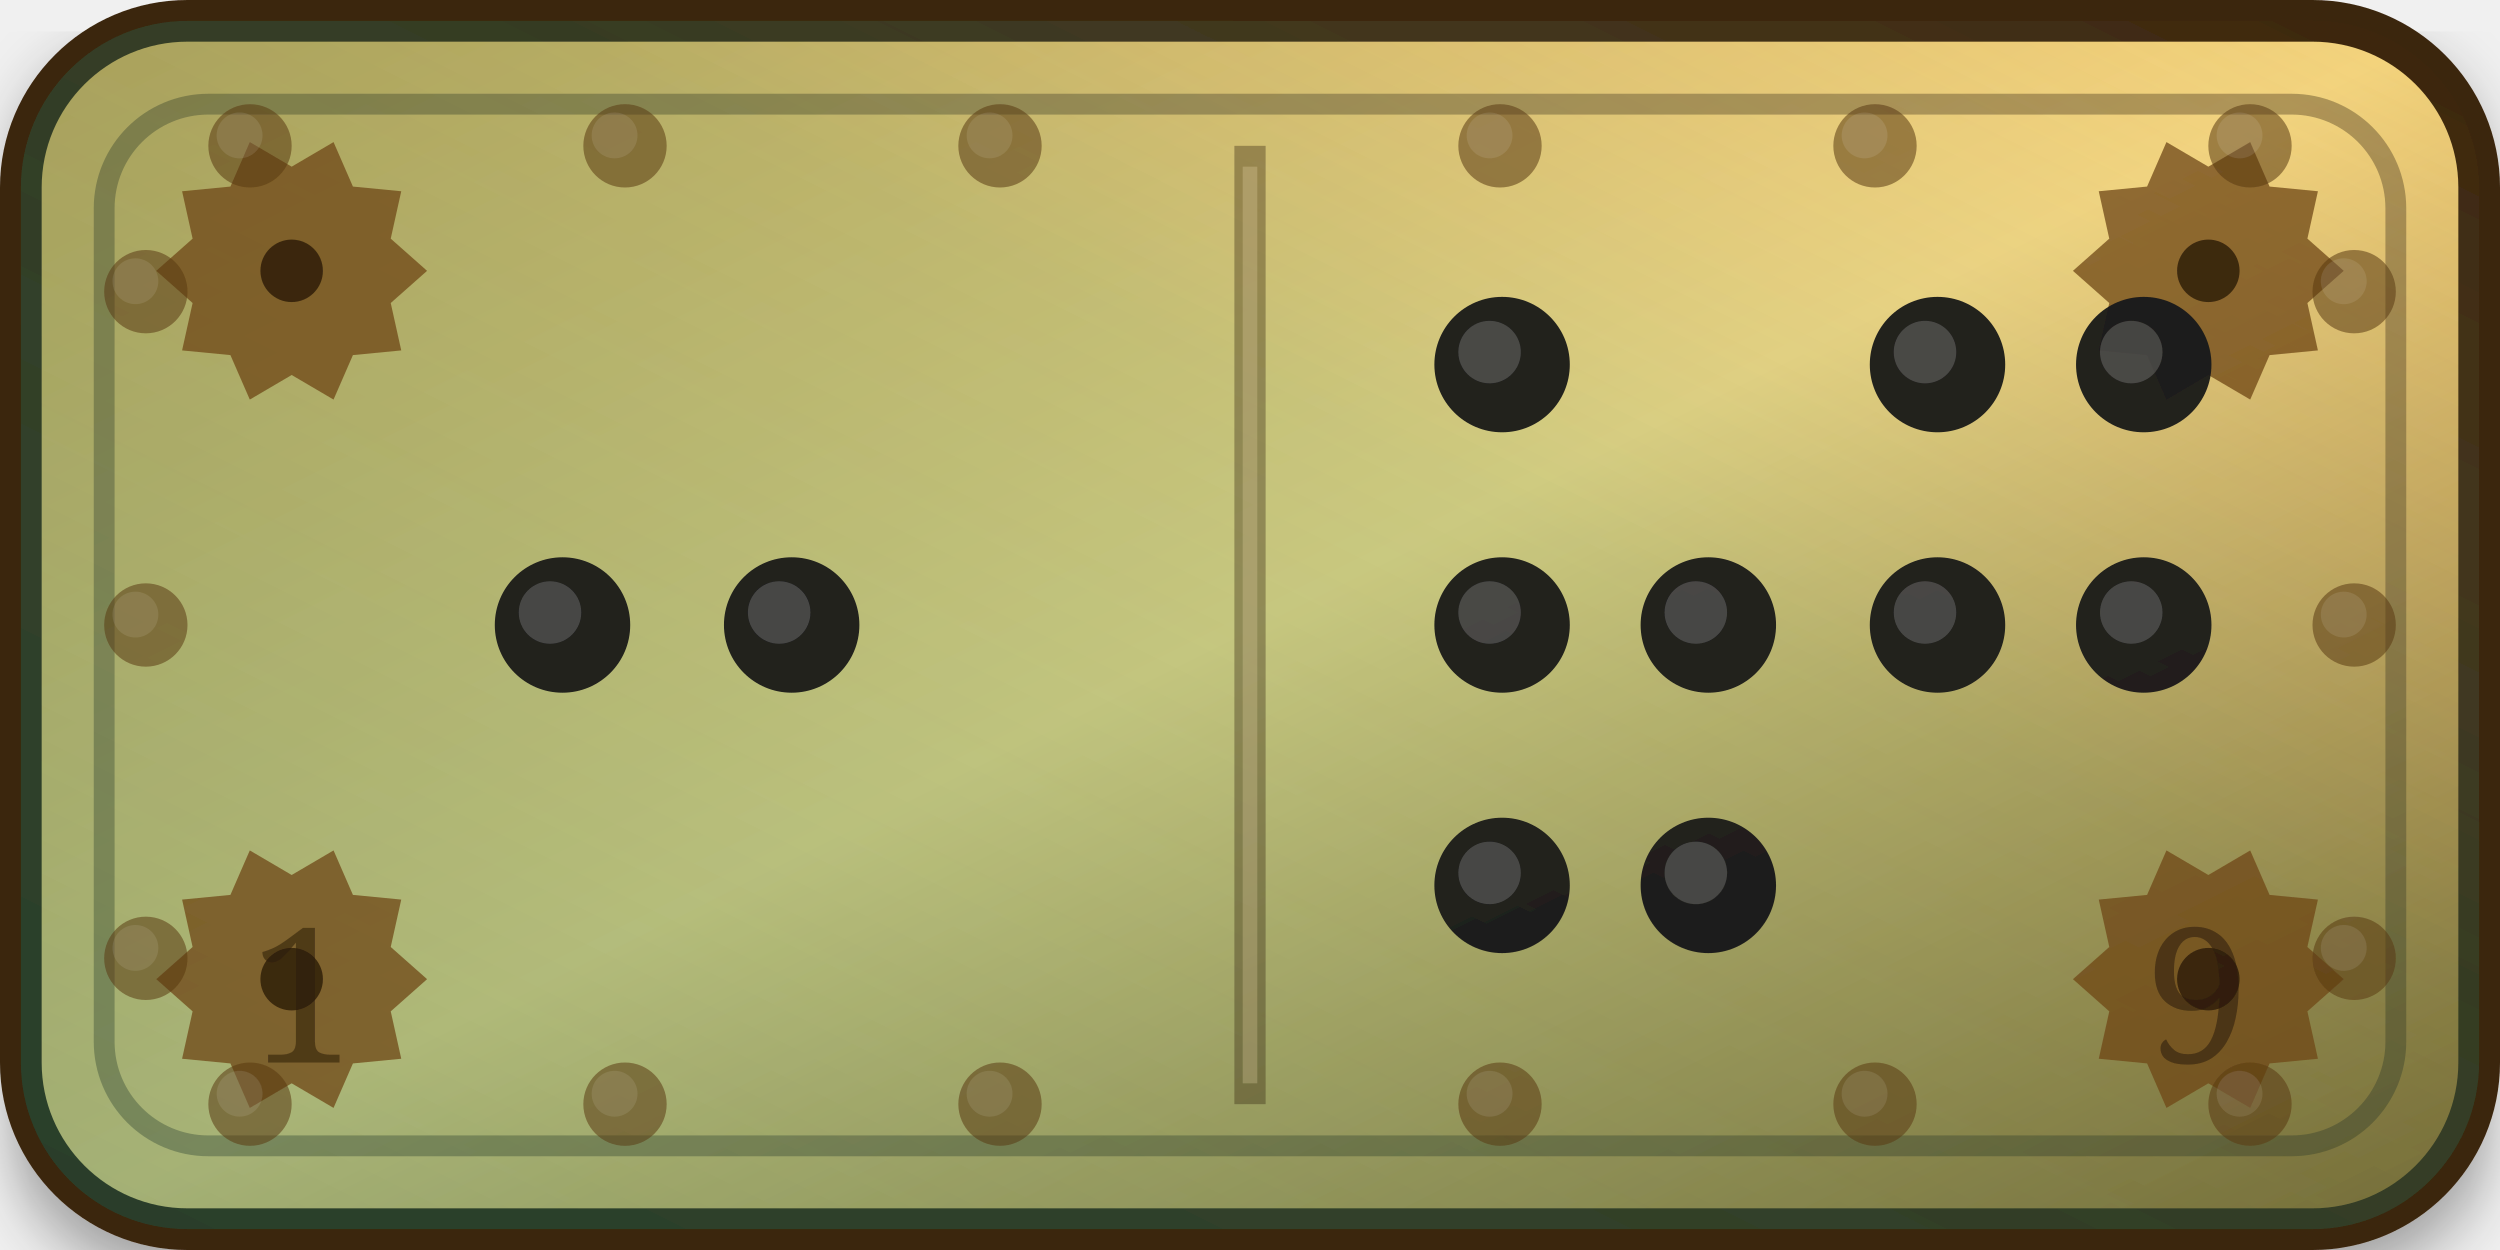
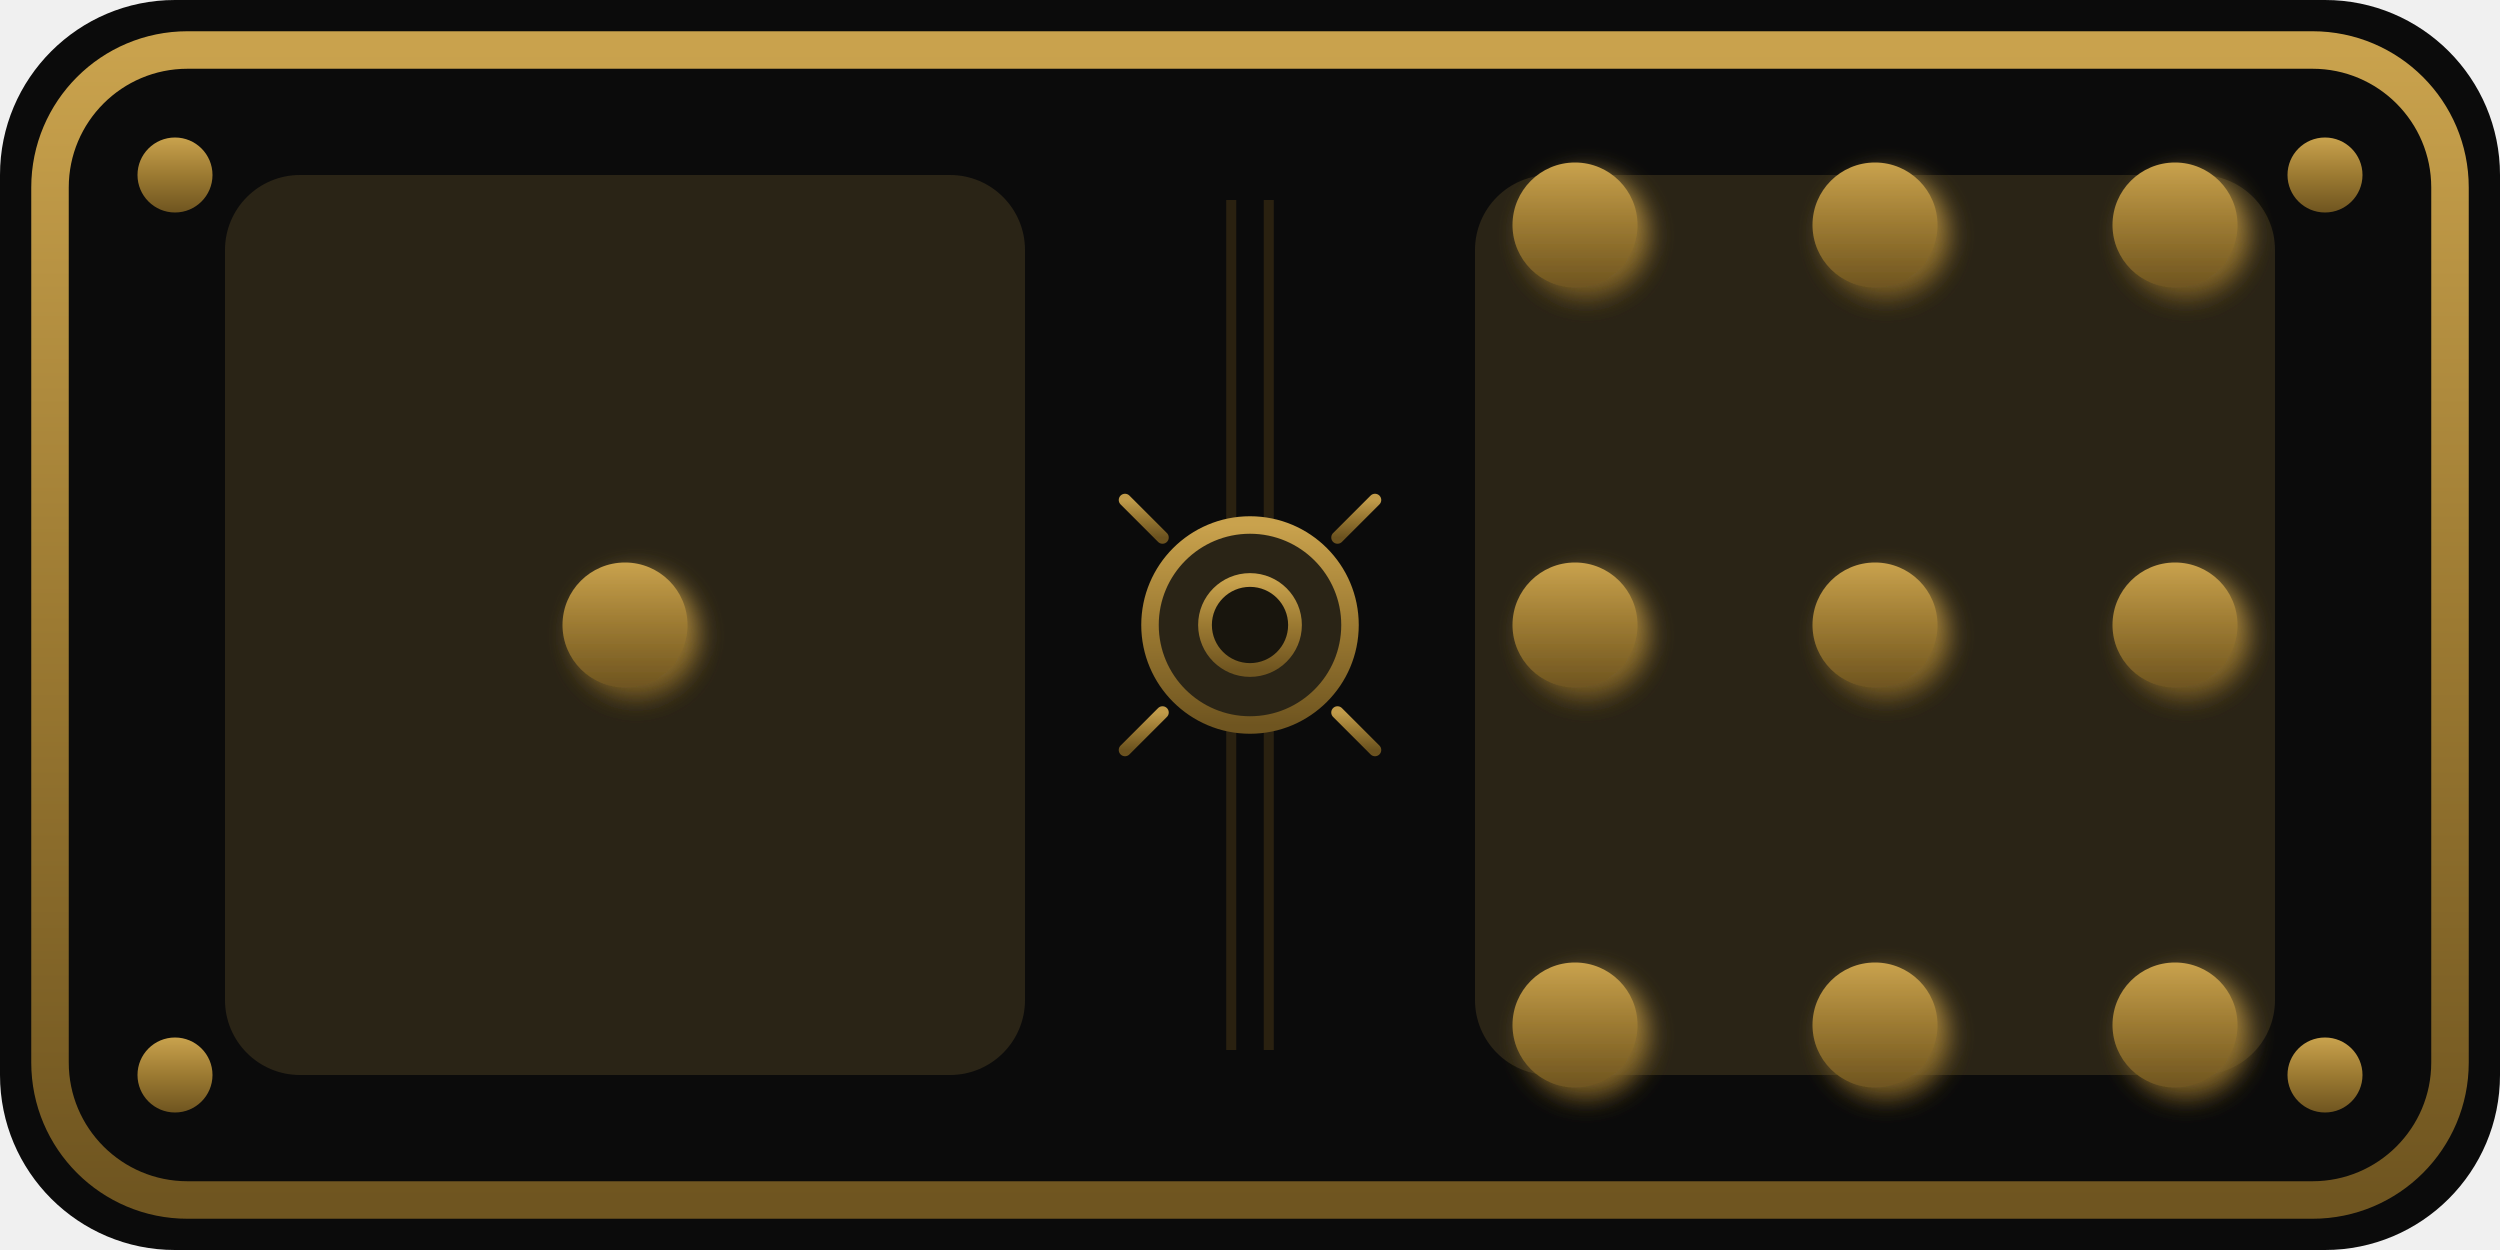
- <svg xmlns="http://www.w3.org/2000/svg" width="240" height="120" viewBox="0 0 240 120">
+ <svg xmlns="http://www.w3.org/2000/svg" width="200" height="100" viewBox="0 0 200 100">
  <defs>
-     <linearGradient id="brass" x1="0" y1="0" x2="1" y2="1">
-       <stop offset="0" stop-color="#cfa24c" />
-       <stop offset="0.5" stop-color="#f3d27a" />
-       <stop offset="1" stop-color="#8b5f1f" />
+     <linearGradient id="brassGrad" x1="0" y1="0" x2="0" y2="1">
+       <stop offset="0%" stop-color="#c9a24d" />
+       <stop offset="50%" stop-color="#9c7a32" />
+       <stop offset="100%" stop-color="#6f5520" />
    </linearGradient>
-     <linearGradient id="patina" x1="0" y1="1" x2="1" y2="0">
-       <stop offset="0" stop-color="#0b6e66" stop-opacity="0.35" />
-       <stop offset="0.6" stop-color="#1aa39a" stop-opacity="0.18" />
-       <stop offset="1" stop-color="#ffffff" stop-opacity="0" />
-     </linearGradient>
-     <filter id="softShadow" x="-20%" y="-20%" width="140%" height="140%">
-       <feDropShadow dx="0" dy="3" stdDeviation="3" flood-color="#000000" flood-opacity="0.35" />
-     </filter>
-     <filter id="innerBevel" x="-20%" y="-20%" width="140%" height="140%">
-       <feGaussianBlur in="SourceAlpha" stdDeviation="2" result="blur" />
-       <feOffset dx="0" dy="1" result="offset" />
-       <feComposite in="offset" in2="SourceAlpha" operator="arithmetic" k2="-1" k3="1" result="inner" />
-       <feColorMatrix in="inner" type="matrix" values="0 0 0 0 0                   0 0 0 0 0                   0 0 0 0 0                   0 0 0 0.55 0" result="innerAlpha" />
-       <feComposite in="innerAlpha" in2="SourceGraphic" operator="over" />
+     <filter id="pipEmboss" x="-60%" y="-60%" width="220%" height="220%">
+       <feOffset dx="0.9" dy="0.9" result="off" />
+       <feGaussianBlur in="off" stdDeviation="1.0" result="blur" />
+       <feMerge>
+         <feMergeNode in="blur" />
+         <feMergeNode in="SourceGraphic" />
+       </feMerge>
    </filter>
  </defs>
-   <g filter="url(#softShadow)">
-     <rect x="2" y="2" width="236" height="116" rx="16" ry="16" fill="url(#brass)" stroke="#3b250a" stroke-width="4" />
-     <rect x="10" y="10" width="220" height="100" rx="10" ry="10" fill="none" stroke="#2a1a08" stroke-width="2" opacity="0.35" />
-     <rect x="2" y="2" width="236" height="116" rx="16" ry="16" fill="url(#patina)" />
-     <line x1="120.0" y1="14" x2="120.0" y2="106" stroke="#2a1a08" stroke-width="3" opacity="0.35" />
-     <line x1="120.0" y1="16" x2="120.0" y2="104" stroke="#f7e4b2" stroke-width="1.4" opacity="0.25" />
-     <path d="M 41.00,26.00 L 37.51,29.09 L 38.52,33.64 L 33.88,34.09 L 32.02,38.36 L 28.00,36.00 L 23.98,38.36 L 22.12,34.09 L 17.48,33.64 L 18.49,29.09 L 15.00,26.00 L 18.49,22.91 L 17.48,18.36 L 22.12,17.91 L 23.98,13.64 L 28.00,16.00 L 32.02,13.64 L 33.88,17.91 L 38.52,18.36 L 37.51,22.91 Z" fill="#6f4716" opacity="0.75" />
-     <circle cx="28" cy="26" r="3" fill="#2a1a08" opacity="0.8" />
-     <path d="M 225.00,26.00 L 221.51,29.09 L 222.52,33.64 L 217.88,34.09 L 216.02,38.36 L 212.00,36.00 L 207.98,38.36 L 206.12,34.09 L 201.48,33.64 L 202.49,29.09 L 199.00,26.00 L 202.49,22.91 L 201.48,18.36 L 206.12,17.91 L 207.98,13.64 L 212.00,16.00 L 216.02,13.64 L 217.88,17.91 L 222.52,18.36 L 221.51,22.91 Z" fill="#6f4716" opacity="0.75" />
-     <circle cx="212" cy="26" r="3" fill="#2a1a08" opacity="0.8" />
-     <path d="M 41.00,94.00 L 37.51,97.09 L 38.52,101.64 L 33.88,102.09 L 32.02,106.36 L 28.00,104.00 L 23.98,106.36 L 22.12,102.09 L 17.48,101.64 L 18.49,97.09 L 15.00,94.00 L 18.49,90.91 L 17.48,86.36 L 22.12,85.91 L 23.98,81.64 L 28.00,84.00 L 32.02,81.64 L 33.88,85.91 L 38.52,86.36 L 37.51,90.91 Z" fill="#6f4716" opacity="0.75" />
-     <circle cx="28" cy="94" r="3" fill="#2a1a08" opacity="0.8" />
-     <path d="M 225.00,94.00 L 221.51,97.09 L 222.52,101.64 L 217.88,102.09 L 216.02,106.36 L 212.00,104.00 L 207.98,106.36 L 206.12,102.09 L 201.48,101.64 L 202.49,97.09 L 199.00,94.00 L 202.49,90.91 L 201.48,86.36 L 206.12,85.91 L 207.98,81.64 L 212.00,84.00 L 216.02,81.64 L 217.88,85.91 L 222.52,86.36 L 221.51,90.91 Z" fill="#6f4716" opacity="0.75" />
-     <circle cx="212" cy="94" r="3" fill="#2a1a08" opacity="0.8" />
-     <circle cx="24" cy="14" r="4" fill="#5a3a12" opacity="0.55" />
-     <circle cx="23" cy="13" r="2.2" fill="#fff" opacity="0.10" />
-     <circle cx="24" cy="106" r="4" fill="#5a3a12" opacity="0.55" />
-     <circle cx="23" cy="105" r="2.2" fill="#fff" opacity="0.10" />
-     <circle cx="60" cy="14" r="4" fill="#5a3a12" opacity="0.55" />
-     <circle cx="59" cy="13" r="2.2" fill="#fff" opacity="0.10" />
-     <circle cx="60" cy="106" r="4" fill="#5a3a12" opacity="0.55" />
-     <circle cx="59" cy="105" r="2.2" fill="#fff" opacity="0.10" />
-     <circle cx="96" cy="14" r="4" fill="#5a3a12" opacity="0.55" />
-     <circle cx="95" cy="13" r="2.2" fill="#fff" opacity="0.10" />
-     <circle cx="96" cy="106" r="4" fill="#5a3a12" opacity="0.55" />
-     <circle cx="95" cy="105" r="2.2" fill="#fff" opacity="0.10" />
-     <circle cx="144" cy="14" r="4" fill="#5a3a12" opacity="0.55" />
-     <circle cx="143" cy="13" r="2.2" fill="#fff" opacity="0.10" />
-     <circle cx="144" cy="106" r="4" fill="#5a3a12" opacity="0.55" />
-     <circle cx="143" cy="105" r="2.2" fill="#fff" opacity="0.10" />
-     <circle cx="180" cy="14" r="4" fill="#5a3a12" opacity="0.55" />
-     <circle cx="179" cy="13" r="2.2" fill="#fff" opacity="0.10" />
-     <circle cx="180" cy="106" r="4" fill="#5a3a12" opacity="0.55" />
-     <circle cx="179" cy="105" r="2.2" fill="#fff" opacity="0.10" />
-     <circle cx="216" cy="14" r="4" fill="#5a3a12" opacity="0.55" />
-     <circle cx="215" cy="13" r="2.2" fill="#fff" opacity="0.10" />
-     <circle cx="216" cy="106" r="4" fill="#5a3a12" opacity="0.55" />
-     <circle cx="215" cy="105" r="2.2" fill="#fff" opacity="0.10" />
-     <circle cx="14" cy="28" r="4" fill="#5a3a12" opacity="0.55" />
-     <circle cx="13" cy="27" r="2.2" fill="#fff" opacity="0.10" />
-     <circle cx="226" cy="28" r="4" fill="#5a3a12" opacity="0.55" />
-     <circle cx="225" cy="27" r="2.2" fill="#fff" opacity="0.10" />
-     <circle cx="14" cy="60" r="4" fill="#5a3a12" opacity="0.55" />
-     <circle cx="13" cy="59" r="2.2" fill="#fff" opacity="0.10" />
-     <circle cx="226" cy="60" r="4" fill="#5a3a12" opacity="0.55" />
-     <circle cx="225" cy="59" r="2.2" fill="#fff" opacity="0.10" />
-     <circle cx="14" cy="92" r="4" fill="#5a3a12" opacity="0.55" />
-     <circle cx="13" cy="91" r="2.2" fill="#fff" opacity="0.10" />
-     <circle cx="226" cy="92" r="4" fill="#5a3a12" opacity="0.55" />
-     <circle cx="225" cy="91" r="2.2" fill="#fff" opacity="0.10" />
-     <g opacity="0.96">
-       <circle cx="54.00" cy="60.00" r="6.5" fill="#1a1a1a" />
-       <circle cx="52.80" cy="58.80" r="3.0" fill="#ffffff" opacity="0.18" />
-       <circle cx="76.00" cy="60.00" r="6.5" fill="#1a1a1a" />
-       <circle cx="74.80" cy="58.80" r="3.0" fill="#ffffff" opacity="0.18" />
-       <circle cx="144.20" cy="35.00" r="6.5" fill="#1a1a1a" />
-       <circle cx="143.00" cy="33.80" r="3.0" fill="#ffffff" opacity="0.18" />
-       <circle cx="186.00" cy="35.00" r="6.5" fill="#1a1a1a" />
-       <circle cx="184.80" cy="33.80" r="3.0" fill="#ffffff" opacity="0.18" />
-       <circle cx="205.80" cy="35.00" r="6.5" fill="#1a1a1a" />
-       <circle cx="204.60" cy="33.80" r="3.0" fill="#ffffff" opacity="0.18" />
-       <circle cx="144.20" cy="60.00" r="6.5" fill="#1a1a1a" />
-       <circle cx="143.00" cy="58.80" r="3.0" fill="#ffffff" opacity="0.18" />
-       <circle cx="164.00" cy="60.00" r="6.5" fill="#1a1a1a" />
-       <circle cx="162.80" cy="58.80" r="3.0" fill="#ffffff" opacity="0.18" />
-       <circle cx="186.00" cy="60.00" r="6.5" fill="#1a1a1a" />
-       <circle cx="184.80" cy="58.80" r="3.0" fill="#ffffff" opacity="0.18" />
-       <circle cx="205.80" cy="60.00" r="6.5" fill="#1a1a1a" />
-       <circle cx="204.60" cy="58.80" r="3.0" fill="#ffffff" opacity="0.18" />
-       <circle cx="144.20" cy="85.00" r="6.5" fill="#1a1a1a" />
-       <circle cx="143.00" cy="83.80" r="3.0" fill="#ffffff" opacity="0.18" />
-       <circle cx="164.00" cy="85.00" r="6.5" fill="#1a1a1a" />
-       <circle cx="162.80" cy="83.80" r="3.0" fill="#ffffff" opacity="0.18" />
-     </g>
-     <text x="24" y="102" font-family="serif" font-size="18" fill="#2a1a08" opacity="0.55">1</text>
-     <text x="216" y="102" text-anchor="end" font-family="serif" font-size="18" fill="#2a1a08" opacity="0.55">9</text>
+   <rect width="200" height="100" rx="14" fill="#0b0b0b" />
+   <rect x="4" y="4" width="192" height="92" rx="11" fill="none" stroke="url(#brassGrad)" stroke-width="3" />
+   <rect x="18" y="14" width="64" height="72" rx="6" fill="#2a2416" />
+   <rect x="118" y="14" width="64" height="72" rx="6" fill="#2a2416" />
+   <line x1="100" y1="14" x2="100" y2="86" stroke="url(#brassGrad)" stroke-width="1.2" opacity="0.9" />
+   <line x1="98.5" y1="16" x2="98.5" y2="84" stroke="#3b2d12" stroke-width="0.8" opacity="0.65" />
+   <line x1="101.5" y1="16" x2="101.5" y2="84" stroke="#3b2d12" stroke-width="0.8" opacity="0.65" />
+   <circle cx="100" cy="50" r="8" fill="#2a2416" stroke="url(#brassGrad)" stroke-width="1.4" />
+   <circle cx="100" cy="50" r="3.6" fill="#18150d" stroke="url(#brassGrad)" stroke-width="1.1" />
+   <g stroke="url(#brassGrad)" stroke-width="1" stroke-linecap="round" opacity="0.95">
+     <line x1="100" y1="40" x2="100" y2="36" />
+     <line x1="100" y1="60" x2="100" y2="64" />
+     <line x1="90" y1="50" x2="86" y2="50" />
+     <line x1="110" y1="50" x2="114" y2="50" />
+     <line x1="93" y1="43" x2="90" y2="40" />
+     <line x1="107" y1="43" x2="110" y2="40" />
+     <line x1="93" y1="57" x2="90" y2="60" />
+     <line x1="107" y1="57" x2="110" y2="60" />
+   </g>
+   <line x1="94" y1="30" x2="106" y2="30" stroke="url(#brassGrad)" stroke-width="0.9" opacity="0.7" />
+   <line x1="94" y1="70" x2="106" y2="70" stroke="url(#brassGrad)" stroke-width="0.9" opacity="0.7" />
+   <circle cx="50" cy="50" r="5.0" fill="url(#brassGrad)" filter="url(#pipEmboss)" />
+   <circle cx="126" cy="18" r="5.0" fill="url(#brassGrad)" filter="url(#pipEmboss)" />
+   <circle cx="150" cy="18" r="5.0" fill="url(#brassGrad)" filter="url(#pipEmboss)" />
+   <circle cx="174" cy="18" r="5.0" fill="url(#brassGrad)" filter="url(#pipEmboss)" />
+   <circle cx="126" cy="50" r="5.0" fill="url(#brassGrad)" filter="url(#pipEmboss)" />
+   <circle cx="150" cy="50" r="5.0" fill="url(#brassGrad)" filter="url(#pipEmboss)" />
+   <circle cx="174" cy="50" r="5.0" fill="url(#brassGrad)" filter="url(#pipEmboss)" />
+   <circle cx="126" cy="82" r="5.0" fill="url(#brassGrad)" filter="url(#pipEmboss)" />
+   <circle cx="150" cy="82" r="5.0" fill="url(#brassGrad)" filter="url(#pipEmboss)" />
+   <circle cx="174" cy="82" r="5.0" fill="url(#brassGrad)" filter="url(#pipEmboss)" />
+   <g fill="url(#brassGrad)">
+     <circle cx="14" cy="14" r="3" />
+     <circle cx="186" cy="14" r="3" />
+     <circle cx="14" cy="86" r="3" />
+     <circle cx="186" cy="86" r="3" />
  </g>
</svg>
